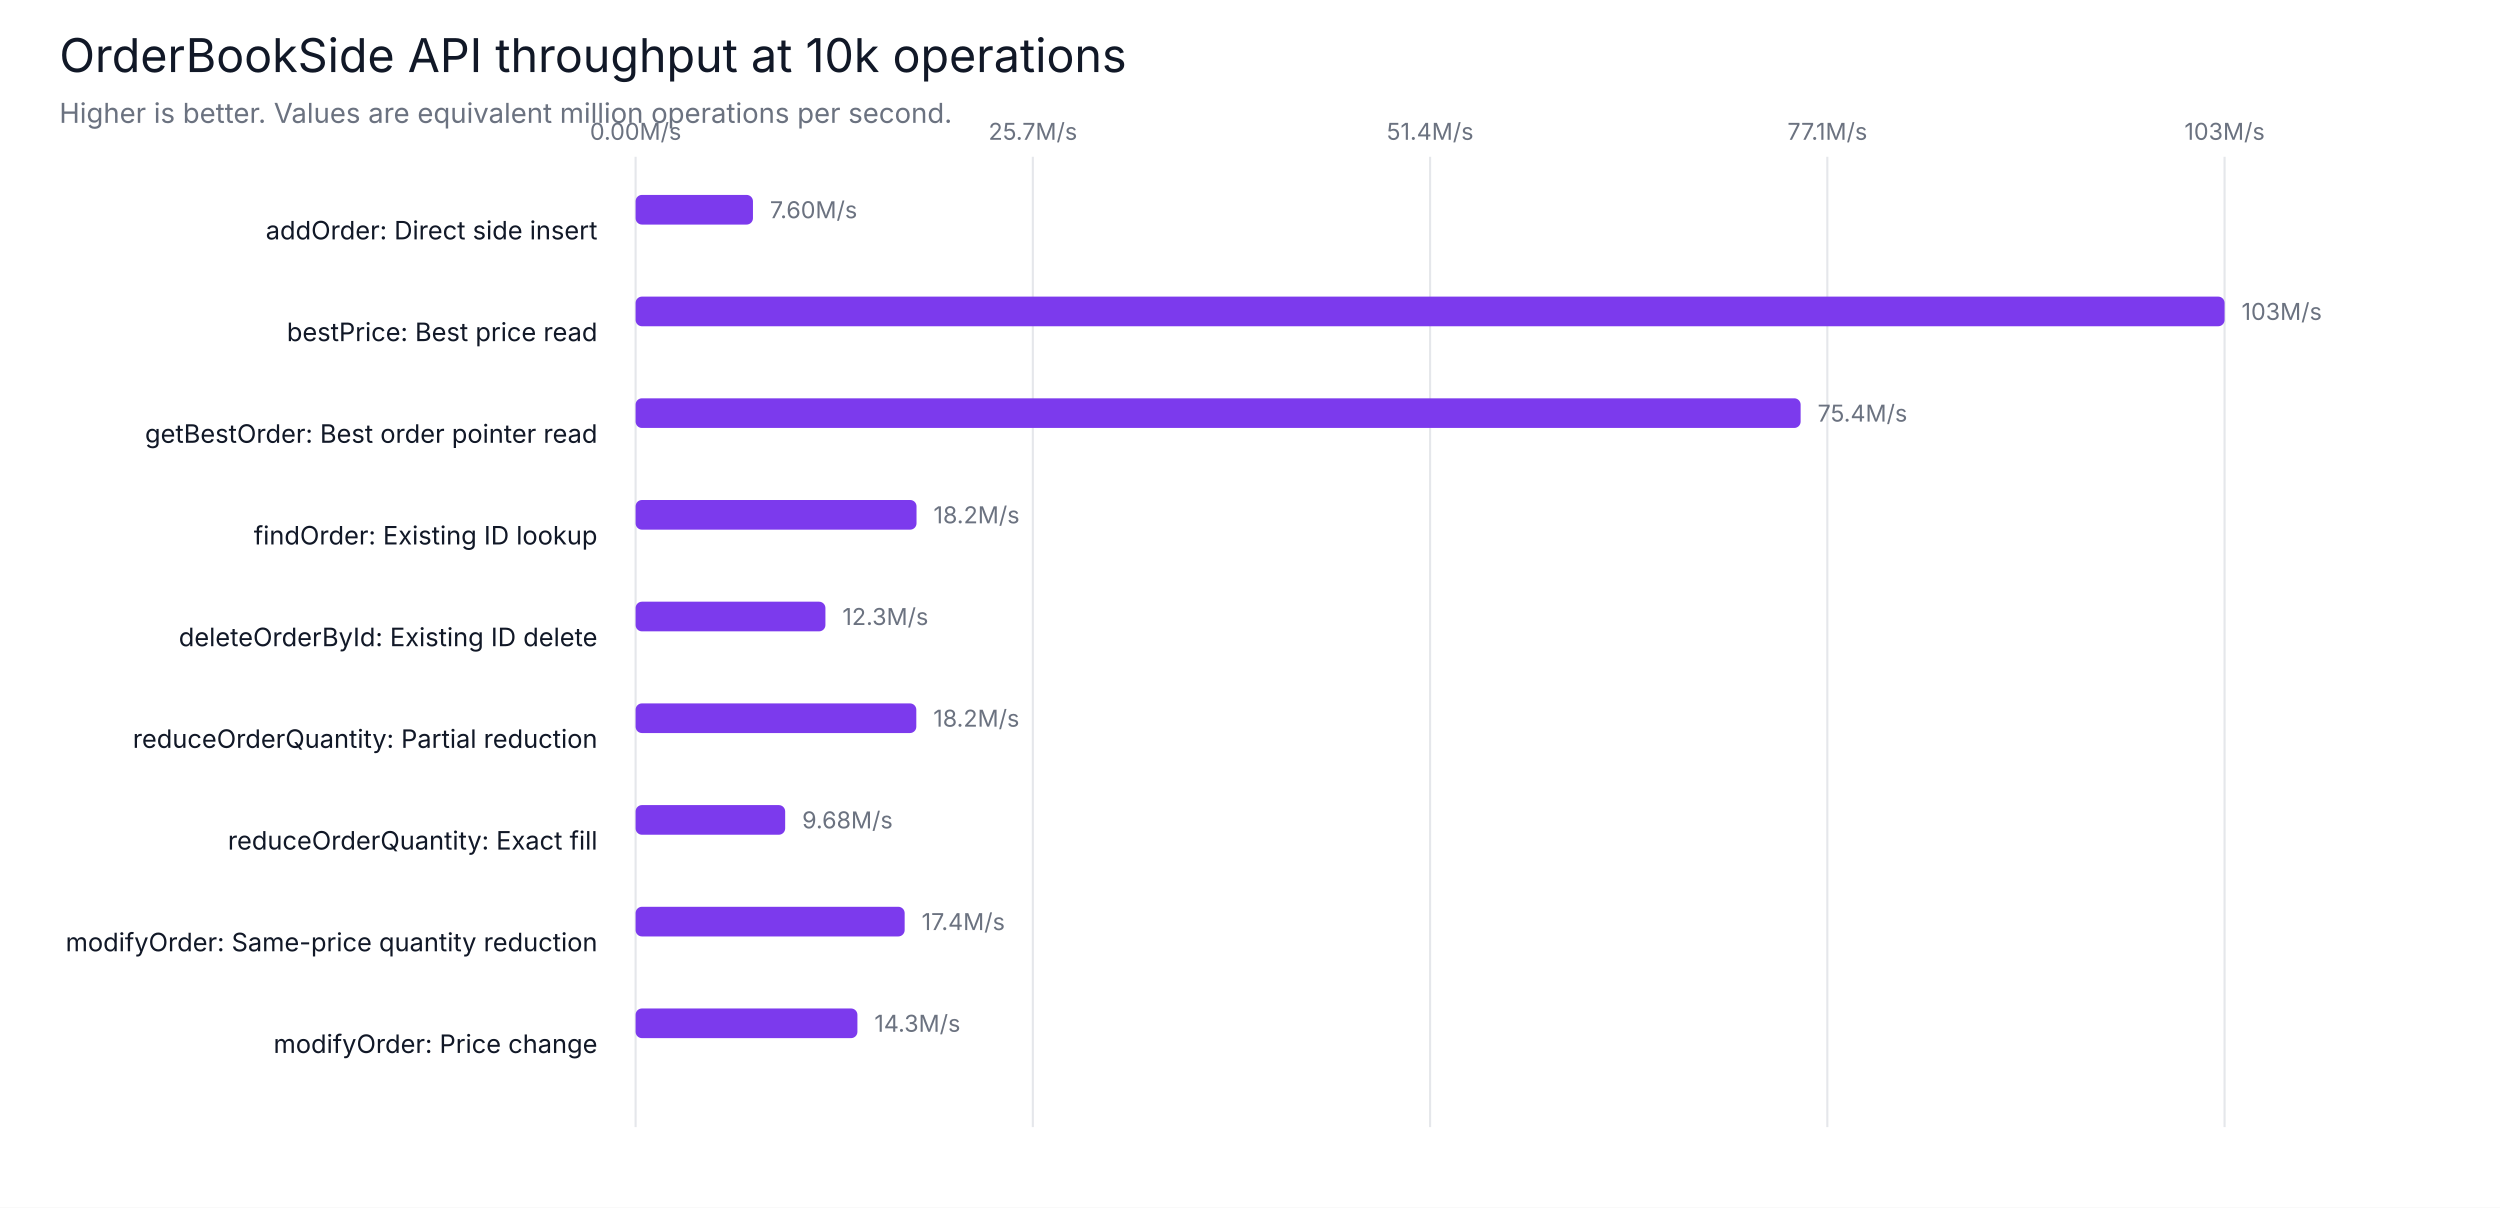
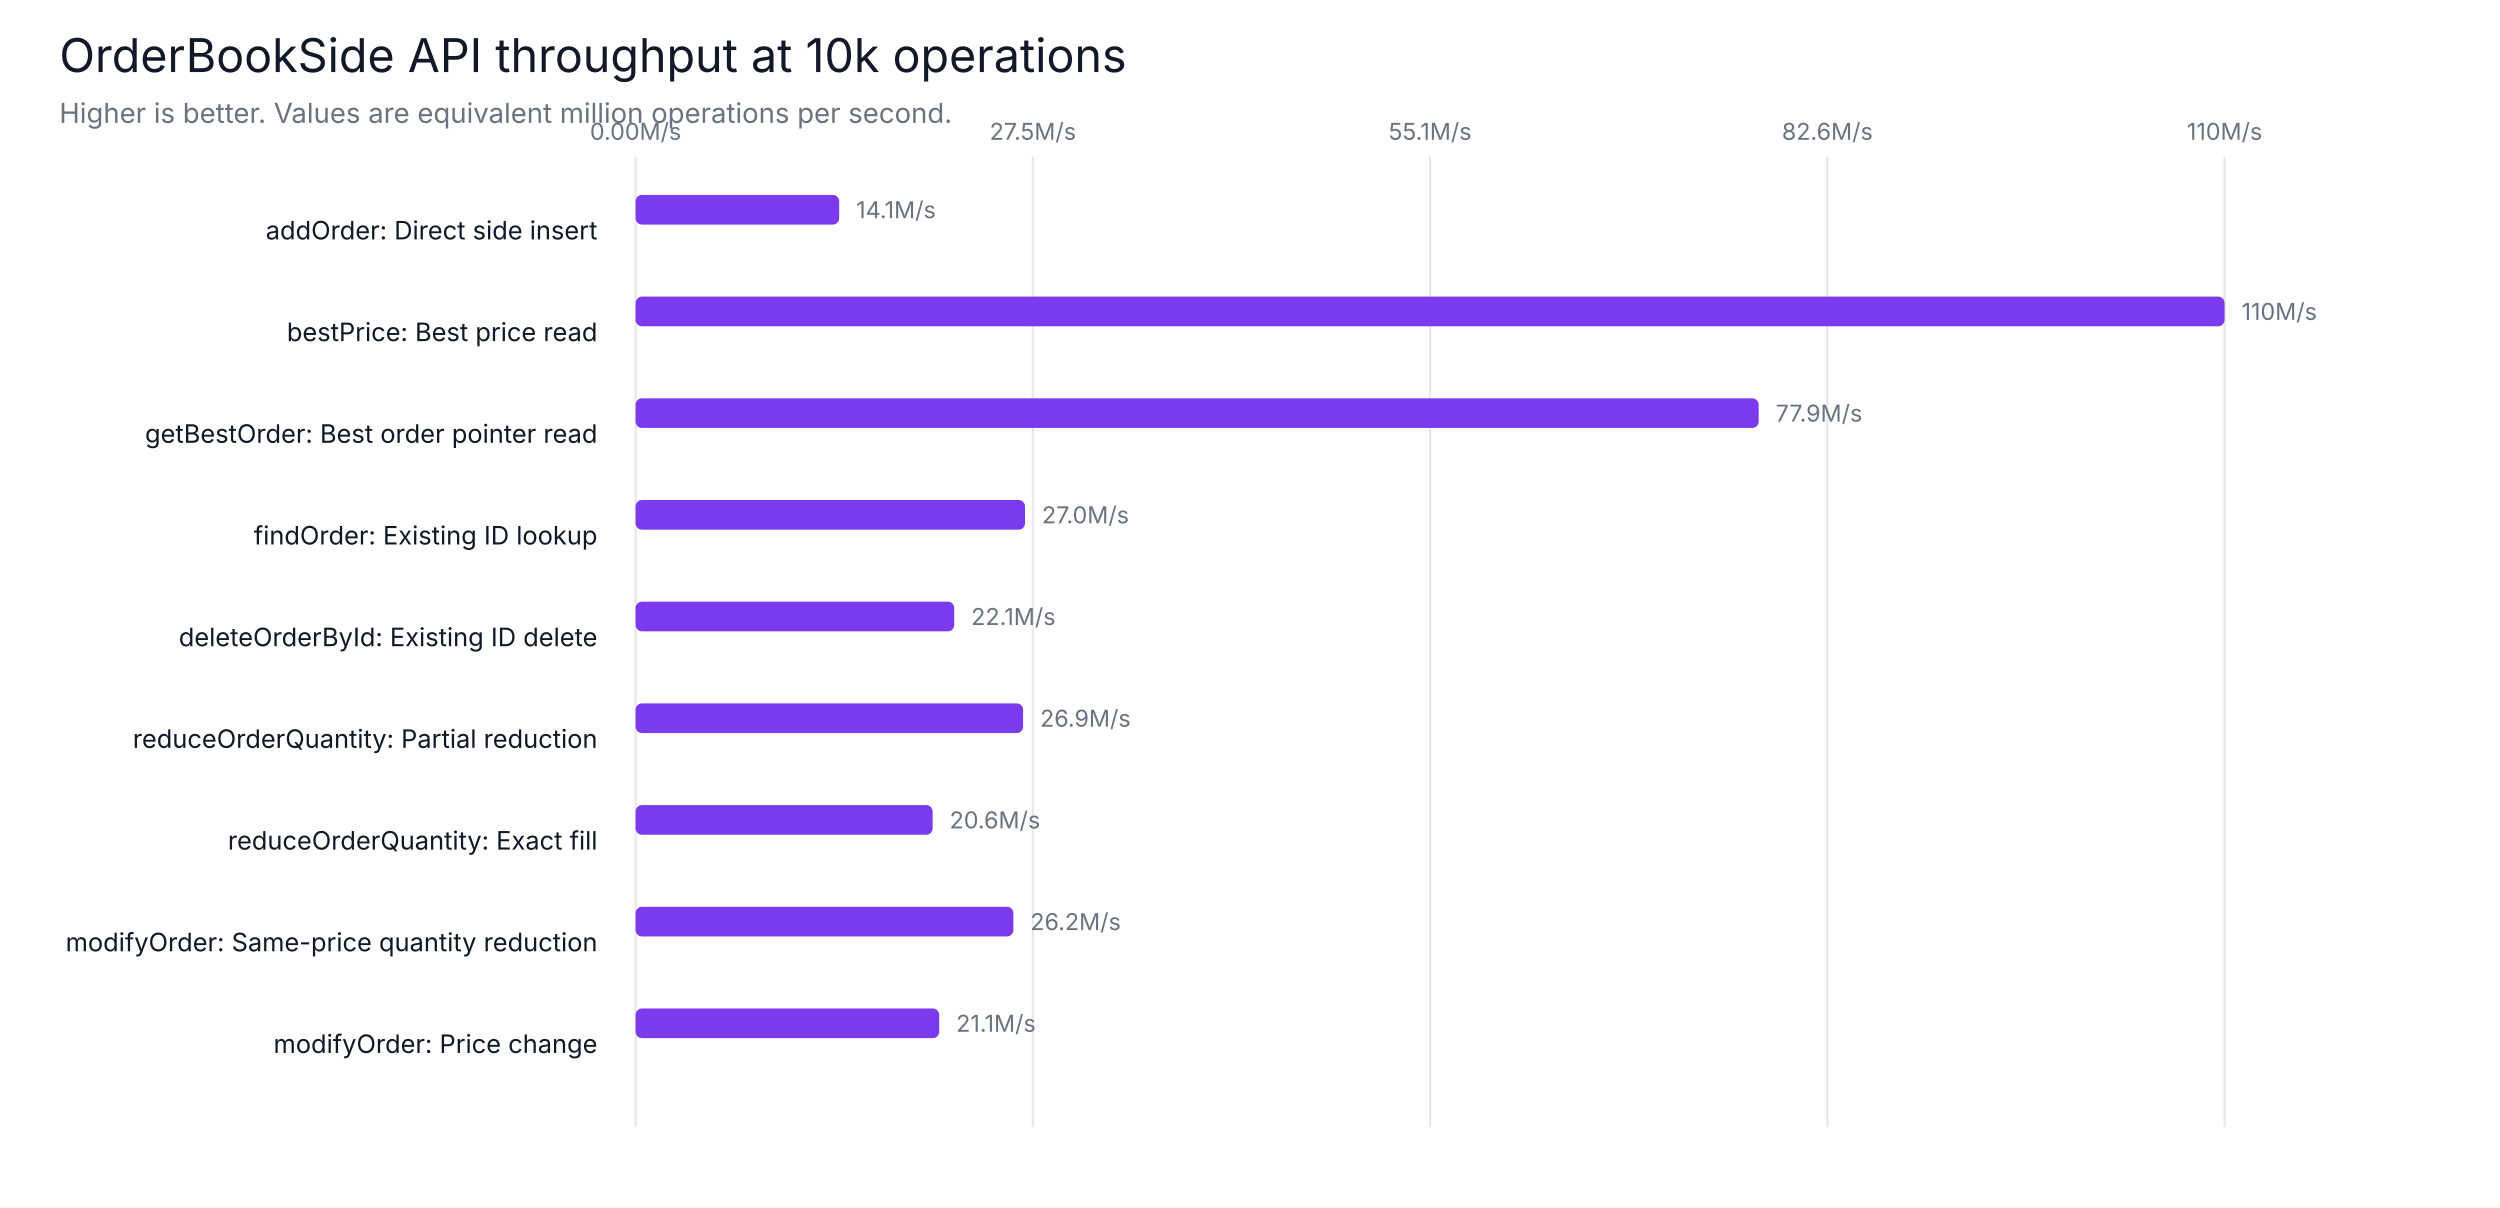
<svg xmlns="http://www.w3.org/2000/svg" width="1180" height="570" viewBox="0 0 1180 570">
  <rect width="100%" height="100%" fill="#ffffff" />
  <text x="28.0" y="34.0" font-family="Inter, Arial, sans-serif" font-size="22" fill="#111827" text-anchor="start">OrderBookSide API throughput at 10k operations</text>
  <text x="28.0" y="58.0" font-family="Inter, Arial, sans-serif" font-size="13" fill="#6b7280" text-anchor="start">Higher is better. Values are equivalent million operations per second.</text>
  <line x1="300.0" y1="74" x2="300.0" y2="532" stroke="#e5e7eb" stroke-width="1" />
  <text x="300.0" y="66.0" font-family="Inter, Arial, sans-serif" font-size="11" fill="#6b7280" text-anchor="middle">0.00M/s</text>
  <line x1="487.5" y1="74" x2="487.5" y2="532" stroke="#e5e7eb" stroke-width="1" />
-   <text x="487.5" y="66.0" font-family="Inter, Arial, sans-serif" font-size="11" fill="#6b7280" text-anchor="middle">25.7M/s</text>
+   <text x="487.5" y="66.0" font-family="Inter, Arial, sans-serif" font-size="11" fill="#6b7280" text-anchor="middle">27.5M/s</text>
  <line x1="675.0" y1="74" x2="675.0" y2="532" stroke="#e5e7eb" stroke-width="1" />
-   <text x="675.0" y="66.0" font-family="Inter, Arial, sans-serif" font-size="11" fill="#6b7280" text-anchor="middle">51.4M/s</text>
+   <text x="675.0" y="66.0" font-family="Inter, Arial, sans-serif" font-size="11" fill="#6b7280" text-anchor="middle">55.1M/s</text>
  <line x1="862.5" y1="74" x2="862.5" y2="532" stroke="#e5e7eb" stroke-width="1" />
-   <text x="862.5" y="66.0" font-family="Inter, Arial, sans-serif" font-size="11" fill="#6b7280" text-anchor="middle">77.1M/s</text>
+   <text x="862.5" y="66.0" font-family="Inter, Arial, sans-serif" font-size="11" fill="#6b7280" text-anchor="middle">82.6M/s</text>
  <line x1="1050.0" y1="74" x2="1050.0" y2="532" stroke="#e5e7eb" stroke-width="1" />
-   <text x="1050.0" y="66.0" font-family="Inter, Arial, sans-serif" font-size="11" fill="#6b7280" text-anchor="middle">103M/s</text>
+   <text x="1050.0" y="66.0" font-family="Inter, Arial, sans-serif" font-size="11" fill="#6b7280" text-anchor="middle">110M/s</text>
  <text x="282.0" y="113.0" font-family="Inter, Arial, sans-serif" font-size="12" fill="#111827" text-anchor="end">addOrder: Direct side insert</text>
-   <rect x="300" y="92" width="55.4" height="14" fill="#7c3aed" rx="3" />
-   <text x="363.4" y="103.0" font-family="Inter, Arial, sans-serif" font-size="11" fill="#6b7280" text-anchor="start">7.60M/s</text>
+   <rect x="300" y="92" width="96.1" height="14" fill="#7c3aed" rx="3" />
+   <text x="404.1" y="103.0" font-family="Inter, Arial, sans-serif" font-size="11" fill="#6b7280" text-anchor="start">14.1M/s</text>
  <text x="282.0" y="161.0" font-family="Inter, Arial, sans-serif" font-size="12" fill="#111827" text-anchor="end">bestPrice: Best price read</text>
  <rect x="300" y="140" width="750.0" height="14" fill="#7c3aed" rx="3" />
-   <text x="1058.0" y="151.0" font-family="Inter, Arial, sans-serif" font-size="11" fill="#6b7280" text-anchor="start">103M/s</text>
+   <text x="1058.0" y="151.0" font-family="Inter, Arial, sans-serif" font-size="11" fill="#6b7280" text-anchor="start">110M/s</text>
  <text x="282.0" y="209.0" font-family="Inter, Arial, sans-serif" font-size="12" fill="#111827" text-anchor="end">getBestOrder: Best order pointer read</text>
-   <rect x="300" y="188" width="549.9" height="14" fill="#7c3aed" rx="3" />
-   <text x="857.9" y="199.0" font-family="Inter, Arial, sans-serif" font-size="11" fill="#6b7280" text-anchor="start">75.4M/s</text>
+   <rect x="300" y="188" width="530.1" height="14" fill="#7c3aed" rx="3" />
+   <text x="838.1" y="199.0" font-family="Inter, Arial, sans-serif" font-size="11" fill="#6b7280" text-anchor="start">77.9M/s</text>
  <text x="282.0" y="257.0" font-family="Inter, Arial, sans-serif" font-size="12" fill="#111827" text-anchor="end">findOrder: Existing ID lookup</text>
-   <rect x="300" y="236" width="132.6" height="14" fill="#7c3aed" rx="3" />
-   <text x="440.6" y="247.0" font-family="Inter, Arial, sans-serif" font-size="11" fill="#6b7280" text-anchor="start">18.2M/s</text>
+   <rect x="300" y="236" width="183.8" height="14" fill="#7c3aed" rx="3" />
+   <text x="491.8" y="247.0" font-family="Inter, Arial, sans-serif" font-size="11" fill="#6b7280" text-anchor="start">27.0M/s</text>
  <text x="282.0" y="305.0" font-family="Inter, Arial, sans-serif" font-size="12" fill="#111827" text-anchor="end">deleteOrderById: Existing ID delete</text>
-   <rect x="300" y="284" width="89.6" height="14" fill="#7c3aed" rx="3" />
-   <text x="397.6" y="295.0" font-family="Inter, Arial, sans-serif" font-size="11" fill="#6b7280" text-anchor="start">12.3M/s</text>
+   <rect x="300" y="284" width="150.4" height="14" fill="#7c3aed" rx="3" />
+   <text x="458.4" y="295.0" font-family="Inter, Arial, sans-serif" font-size="11" fill="#6b7280" text-anchor="start">22.1M/s</text>
  <text x="282.0" y="353.0" font-family="Inter, Arial, sans-serif" font-size="12" fill="#111827" text-anchor="end">reduceOrderQuantity: Partial reduction</text>
-   <rect x="300" y="332" width="132.5" height="14" fill="#7c3aed" rx="3" />
-   <text x="440.5" y="343.0" font-family="Inter, Arial, sans-serif" font-size="11" fill="#6b7280" text-anchor="start">18.2M/s</text>
+   <rect x="300" y="332" width="182.9" height="14" fill="#7c3aed" rx="3" />
+   <text x="490.9" y="343.0" font-family="Inter, Arial, sans-serif" font-size="11" fill="#6b7280" text-anchor="start">26.9M/s</text>
  <text x="282.0" y="401.0" font-family="Inter, Arial, sans-serif" font-size="12" fill="#111827" text-anchor="end">reduceOrderQuantity: Exact fill</text>
-   <rect x="300" y="380" width="70.6" height="14" fill="#7c3aed" rx="3" />
-   <text x="378.6" y="391.0" font-family="Inter, Arial, sans-serif" font-size="11" fill="#6b7280" text-anchor="start">9.68M/s</text>
+   <rect x="300" y="380" width="140.2" height="14" fill="#7c3aed" rx="3" />
+   <text x="448.2" y="391.0" font-family="Inter, Arial, sans-serif" font-size="11" fill="#6b7280" text-anchor="start">20.6M/s</text>
  <text x="282.0" y="449.0" font-family="Inter, Arial, sans-serif" font-size="12" fill="#111827" text-anchor="end">modifyOrder: Same-price quantity reduction</text>
-   <rect x="300" y="428" width="127.0" height="14" fill="#7c3aed" rx="3" />
-   <text x="435.0" y="439.0" font-family="Inter, Arial, sans-serif" font-size="11" fill="#6b7280" text-anchor="start">17.4M/s</text>
+   <rect x="300" y="428" width="178.3" height="14" fill="#7c3aed" rx="3" />
+   <text x="486.3" y="439.0" font-family="Inter, Arial, sans-serif" font-size="11" fill="#6b7280" text-anchor="start">26.2M/s</text>
  <text x="282.0" y="497.0" font-family="Inter, Arial, sans-serif" font-size="12" fill="#111827" text-anchor="end">modifyOrder: Price change</text>
-   <rect x="300" y="476" width="104.7" height="14" fill="#7c3aed" rx="3" />
-   <text x="412.7" y="487.0" font-family="Inter, Arial, sans-serif" font-size="11" fill="#6b7280" text-anchor="start">14.3M/s</text>
+   <rect x="300" y="476" width="143.3" height="14" fill="#7c3aed" rx="3" />
+   <text x="451.3" y="487.0" font-family="Inter, Arial, sans-serif" font-size="11" fill="#6b7280" text-anchor="start">21.1M/s</text>
</svg>
